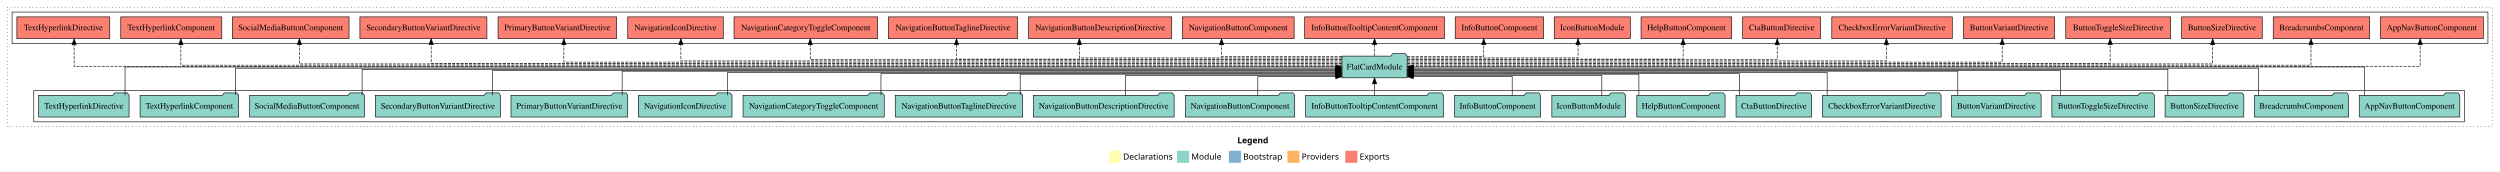
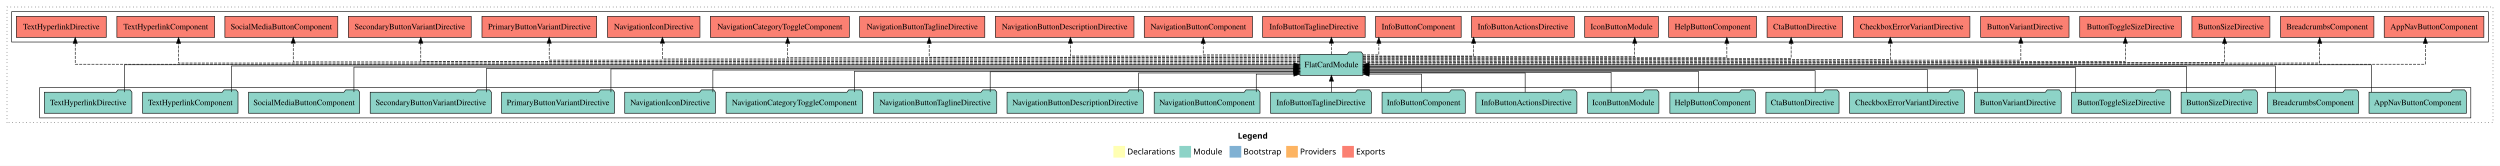
- <svg xmlns="http://www.w3.org/2000/svg" width="4145pt" height="284pt" viewBox="0.00 0.00 4145.00 284.00">
+ <svg xmlns="http://www.w3.org/2000/svg" width="4283pt" height="284pt" viewBox="0.00 0.00 4283.00 284.00">
  <g id="graph0" class="graph" transform="scale(1 1) rotate(0) translate(4 280)">
-     <polygon fill="white" stroke="transparent" points="-4,4 -4,-280 4141,-280 4141,4 -4,4" />
-     <text text-anchor="start" x="2047.51" y="-42.4" font-family="Times-12" font-weight="bold" font-size="14.00">Legend</text>
-     <polygon fill="#ffffb3" stroke="transparent" points="1834.5,-10 1834.5,-30 1854.5,-30 1854.5,-10 1834.5,-10" />
-     <text text-anchor="start" x="1858.13" y="-15.4" font-family="Times-12" font-size="14.00">  Declarations</text>
-     <polygon fill="#8dd3c7" stroke="transparent" points="1947.5,-10 1947.5,-30 1967.5,-30 1967.5,-10 1947.5,-10" />
-     <text text-anchor="start" x="1971.23" y="-15.4" font-family="Times-12" font-size="14.00">  Module</text>
-     <polygon fill="#80b1d3" stroke="transparent" points="2033.5,-10 2033.5,-30 2053.5,-30 2053.5,-10 2033.5,-10" />
-     <text text-anchor="start" x="2057.28" y="-15.4" font-family="Times-12" font-size="14.00">  Bootstrap</text>
-     <polygon fill="#fdb462" stroke="transparent" points="2130.5,-10 2130.5,-30 2150.5,-30 2150.5,-10 2130.5,-10" />
-     <text text-anchor="start" x="2154.17" y="-15.4" font-family="Times-12" font-size="14.00">  Providers</text>
-     <polygon fill="#fb8072" stroke="transparent" points="2226.5,-10 2226.5,-30 2246.5,-30 2246.5,-10 2226.5,-10" />
-     <text text-anchor="start" x="2250.23" y="-15.4" font-family="Times-12" font-size="14.00">  Exports</text>
+     <polygon fill="white" stroke="transparent" points="-4,4 -4,-280 4279,-280 4279,4 -4,4" />
+     <text text-anchor="start" x="2116.51" y="-42.4" font-family="Times-12" font-weight="bold" font-size="14.00">Legend</text>
+     <polygon fill="#ffffb3" stroke="transparent" points="1903.5,-10 1903.5,-30 1923.5,-30 1923.5,-10 1903.5,-10" />
+     <text text-anchor="start" x="1927.13" y="-15.4" font-family="Times-12" font-size="14.00">  Declarations</text>
+     <polygon fill="#8dd3c7" stroke="transparent" points="2016.5,-10 2016.5,-30 2036.5,-30 2036.5,-10 2016.5,-10" />
+     <text text-anchor="start" x="2040.23" y="-15.4" font-family="Times-12" font-size="14.00">  Module</text>
+     <polygon fill="#80b1d3" stroke="transparent" points="2102.5,-10 2102.5,-30 2122.5,-30 2122.5,-10 2102.5,-10" />
+     <text text-anchor="start" x="2126.28" y="-15.4" font-family="Times-12" font-size="14.00">  Bootstrap</text>
+     <polygon fill="#fdb462" stroke="transparent" points="2199.5,-10 2199.5,-30 2219.5,-30 2219.5,-10 2199.5,-10" />
+     <text text-anchor="start" x="2223.17" y="-15.4" font-family="Times-12" font-size="14.00">  Providers</text>
+     <polygon fill="#fb8072" stroke="transparent" points="2295.5,-10 2295.5,-30 2315.5,-30 2315.5,-10 2295.5,-10" />
+     <text text-anchor="start" x="2319.23" y="-15.4" font-family="Times-12" font-size="14.00">  Exports</text>
    <g id="clust1" class="cluster">
-       <polygon fill="none" stroke="black" stroke-dasharray="1,5" points="8,-70 8,-268 4129,-268 4129,-70 8,-70" />
+       <polygon fill="none" stroke="black" stroke-dasharray="1,5" points="8,-70 8,-268 4267,-268 4267,-70 8,-70" />
+     </g>
+     <g id="clust4" class="cluster">
+       <polygon fill="none" stroke="black" points="16,-208 16,-260 4259,-260 4259,-208 16,-208" />
    </g>
    <g id="clust3" class="cluster">
-       <polygon fill="none" stroke="black" points="52,-78 52,-130 4082,-130 4082,-78 52,-78" />
-     </g>
-     <g id="clust4" class="cluster">
-       <polygon fill="none" stroke="black" points="16,-208 16,-260 4121,-260 4121,-208 16,-208" />
+       <polygon fill="none" stroke="black" points="64,-78 64,-130 4229,-130 4229,-78 64,-78" />
    </g>
    <g id="node1" class="node">
-       <polygon fill="#8dd3c7" stroke="black" points="4074.38,-122 4071.38,-126 4050.38,-126 4047.38,-122 3907.62,-122 3907.62,-86 4074.38,-86 4074.38,-122" />
-       <text text-anchor="middle" x="3991" y="-99.8" font-family="Times,serif" font-size="14.00">AppNavButtonComponent</text>
+       <polygon fill="#8dd3c7" stroke="black" points="4221.38,-122 4218.38,-126 4197.38,-126 4194.38,-122 4054.62,-122 4054.62,-86 4221.38,-86 4221.38,-122" />
+       <text text-anchor="middle" x="4138" y="-99.8" font-family="Times,serif" font-size="14.00">AppNavButtonComponent</text>
+     </g>
+     <g id="node23" class="node">
+       <polygon fill="#8dd3c7" stroke="black" points="2331.04,-187 2328.04,-191 2307.04,-191 2304.04,-187 2222.96,-187 2222.96,-151 2331.04,-151 2331.04,-187" />
+       <text text-anchor="middle" x="2277" y="-164.8" font-family="Times,serif" font-size="14.00">FlatCardModule</text>
+     </g>
+     <g id="edge1" class="edge">
+       <path fill="none" stroke="black" d="M4058.65,-122.11C4058.65,-141.34 4058.65,-169 4058.65,-169 4058.65,-169 2341.29,-169 2341.29,-169" />
+       <polygon fill="black" stroke="black" points="2341.29,-165.5 2331.29,-169 2341.29,-172.5 2341.29,-165.5" />
+     </g>
+     <g id="node2" class="node">
+       <polygon fill="#8dd3c7" stroke="black" points="4036.97,-122 4033.97,-126 4012.97,-126 4009.97,-122 3881.03,-122 3881.03,-86 4036.97,-86 4036.97,-122" />
+       <text text-anchor="middle" x="3959" y="-99.8" font-family="Times,serif" font-size="14.00">BreadcrumbsComponent</text>
+     </g>
+     <g id="edge2" class="edge">
+       <path fill="none" stroke="black" d="M3894.08,-122.22C3894.08,-140.83 3894.08,-167 3894.08,-167 3894.08,-167 2341.27,-167 2341.27,-167" />
+       <polygon fill="black" stroke="black" points="2341.27,-163.5 2331.27,-167 2341.27,-170.5 2341.27,-163.5" />
+     </g>
+     <g id="node3" class="node">
+       <polygon fill="#8dd3c7" stroke="black" points="3863.3,-122 3860.3,-126 3839.3,-126 3836.3,-122 3732.7,-122 3732.7,-86 3863.3,-86 3863.3,-122" />
+       <text text-anchor="middle" x="3798" y="-99.8" font-family="Times,serif" font-size="14.00">ButtonSizeDirective</text>
+     </g>
+     <g id="edge3" class="edge">
+       <path fill="none" stroke="black" d="M3741.97,-122.27C3741.97,-140.56 3741.97,-166 3741.97,-166 3741.97,-166 2341.31,-166 2341.31,-166" />
+       <polygon fill="black" stroke="black" points="2341.32,-162.5 2331.31,-166 2341.31,-169.5 2341.32,-162.5" />
+     </g>
+     <g id="node4" class="node">
+       <polygon fill="#8dd3c7" stroke="black" points="3714.96,-122 3711.96,-126 3690.96,-126 3687.96,-122 3545.04,-122 3545.04,-86 3714.96,-86 3714.96,-122" />
+       <text text-anchor="middle" x="3630" y="-99.8" font-family="Times,serif" font-size="14.00">ButtonToggleSizeDirective</text>
+     </g>
+     <g id="edge4" class="edge">
+       <path fill="none" stroke="black" d="M3552.14,-122C3552.14,-139.68 3552.14,-164 3552.14,-164 3552.14,-164 2341.38,-164 2341.38,-164" />
+       <polygon fill="black" stroke="black" points="2341.38,-160.5 2331.38,-164 2341.38,-167.5 2341.38,-160.5" />
+     </g>
+     <g id="node5" class="node">
+       <polygon fill="#8dd3c7" stroke="black" points="3527.18,-122 3524.18,-126 3503.18,-126 3500.18,-122 3378.82,-122 3378.82,-86 3527.18,-86 3527.18,-122" />
+       <text text-anchor="middle" x="3453" y="-99.8" font-family="Times,serif" font-size="14.00">ButtonVariantDirective</text>
+     </g>
+     <g id="edge5" class="edge">
+       <path fill="none" stroke="black" d="M3384.04,-122.03C3384.04,-139.06 3384.04,-162 3384.04,-162 3384.04,-162 2341.14,-162 2341.14,-162" />
+       <polygon fill="black" stroke="black" points="2341.14,-158.5 2331.14,-162 2341.14,-165.5 2341.14,-158.5" />
+     </g>
+     <g id="node6" class="node">
+       <polygon fill="#8dd3c7" stroke="black" points="3361.36,-122 3358.36,-126 3337.36,-126 3334.36,-122 3164.64,-122 3164.64,-86 3361.36,-86 3361.36,-122" />
+       <text text-anchor="middle" x="3263" y="-99.8" font-family="Times,serif" font-size="14.00">CheckboxErrorVariantDirective</text>
+     </g>
+     <g id="edge6" class="edge">
+       <path fill="none" stroke="black" d="M3297.81,-122.04C3297.81,-138.73 3297.81,-161 3297.81,-161 3297.81,-161 2341.16,-161 2341.16,-161" />
+       <polygon fill="black" stroke="black" points="2341.16,-157.5 2331.16,-161 2341.16,-164.5 2341.16,-157.5" />
+     </g>
+     <g id="node7" class="node">
+       <polygon fill="#8dd3c7" stroke="black" points="3146.64,-122 3143.64,-126 3122.64,-126 3119.64,-122 3021.36,-122 3021.36,-86 3146.64,-86 3146.64,-122" />
+       <text text-anchor="middle" x="3084" y="-99.8" font-family="Times,serif" font-size="14.00">CtaButtonDirective</text>
+     </g>
+     <g id="edge7" class="edge">
+       <path fill="none" stroke="black" d="M3105.69,-122.01C3105.69,-138.05 3105.69,-159 3105.69,-159 3105.69,-159 2341.05,-159 2341.05,-159" />
+       <polygon fill="black" stroke="black" points="2341.05,-155.5 2331.05,-159 2341.05,-162.5 2341.05,-155.5" />
+     </g>
+     <g id="node8" class="node">
+       <polygon fill="#8dd3c7" stroke="black" points="3003.16,-122 3000.16,-126 2979.16,-126 2976.16,-122 2856.84,-122 2856.84,-86 3003.16,-86 3003.16,-122" />
+       <text text-anchor="middle" x="2930" y="-99.8" font-family="Times,serif" font-size="14.00">HelpButtonComponent</text>
+     </g>
+     <g id="edge8" class="edge">
+       <path fill="none" stroke="black" d="M2905.56,-122.28C2905.56,-137.95 2905.56,-158 2905.56,-158 2905.56,-158 2341.13,-158 2341.13,-158" />
+       <polygon fill="black" stroke="black" points="2341.13,-154.5 2331.13,-158 2341.13,-161.5 2341.13,-154.5" />
+     </g>
+     <g id="node9" class="node">
+       <polygon fill="#8dd3c7" stroke="black" points="2838.04,-122 2835.04,-126 2814.04,-126 2811.04,-122 2715.96,-122 2715.96,-86 2838.04,-86 2838.04,-122" />
+       <text text-anchor="middle" x="2777" y="-99.8" font-family="Times,serif" font-size="14.00">IconButtonModule</text>
+     </g>
+     <g id="edge9" class="edge">
+       <path fill="none" stroke="black" d="M2756.16,-122.19C2756.16,-137.18 2756.16,-156 2756.16,-156 2756.16,-156 2341.5,-156 2341.5,-156" />
+       <polygon fill="black" stroke="black" points="2341.5,-152.5 2331.5,-156 2341.5,-159.5 2341.5,-152.5" />
+     </g>
+     <g id="node10" class="node">
+       <polygon fill="#8dd3c7" stroke="black" points="2697.57,-122 2694.57,-126 2673.57,-126 2670.57,-122 2524.43,-122 2524.43,-86 2697.57,-86 2697.57,-122" />
+       <text text-anchor="middle" x="2611" y="-99.8" font-family="Times,serif" font-size="14.00">InfoButtonActionsDirective</text>
+     </g>
+     <g id="edge10" class="edge">
+       <path fill="none" stroke="black" d="M2608.88,-122.12C2608.88,-136.78 2608.88,-155 2608.88,-155 2608.88,-155 2341.06,-155 2341.06,-155" />
+       <polygon fill="black" stroke="black" points="2341.06,-151.5 2331.06,-155 2341.06,-158.5 2341.06,-151.5" />
+     </g>
+     <g id="node11" class="node">
+       <polygon fill="#8dd3c7" stroke="black" points="2506.27,-122 2503.27,-126 2482.27,-126 2479.27,-122 2363.73,-122 2363.73,-86 2506.27,-86 2506.27,-122" />
+       <text text-anchor="middle" x="2435" y="-99.8" font-family="Times,serif" font-size="14.00">InfoButtonComponent</text>
+     </g>
+     <g id="edge11" class="edge">
+       <path fill="none" stroke="black" d="M2431.38,-122.25C2431.38,-136.18 2431.38,-153 2431.38,-153 2431.38,-153 2341.43,-153 2341.43,-153" />
+       <polygon fill="black" stroke="black" points="2341.43,-149.5 2331.43,-153 2341.43,-156.5 2341.43,-149.5" />
+     </g>
+     <g id="node12" class="node">
+       <polygon fill="#8dd3c7" stroke="black" points="2345.29,-122 2342.29,-126 2321.29,-126 2318.29,-122 2172.71,-122 2172.71,-86 2345.29,-86 2345.29,-122" />
+       <text text-anchor="middle" x="2259" y="-99.8" font-family="Times,serif" font-size="14.00">InfoButtonTaglineDirective</text>
+     </g>
+     <g id="edge12" class="edge">
+       <path fill="none" stroke="black" d="M2277,-122.11C2277,-122.11 2277,-140.99 2277,-140.99" />
+       <polygon fill="black" stroke="black" points="2273.5,-140.99 2277,-150.99 2280.5,-140.99 2273.5,-140.99" />
+     </g>
+     <g id="node13" class="node">
+       <polygon fill="#8dd3c7" stroke="black" points="2154.66,-122 2151.66,-126 2130.66,-126 2127.66,-122 1973.34,-122 1973.34,-86 2154.66,-86 2154.66,-122" />
+       <text text-anchor="middle" x="2064" y="-99.8" font-family="Times,serif" font-size="14.00">NavigationButtonComponent</text>
+     </g>
+     <g id="edge13" class="edge">
+       <path fill="none" stroke="black" d="M2148.2,-122.25C2148.2,-136.18 2148.2,-153 2148.2,-153 2148.2,-153 2212.75,-153 2212.75,-153" />
+       <polygon fill="black" stroke="black" points="2212.75,-156.5 2222.75,-153 2212.75,-149.5 2212.75,-156.5" />
+     </g>
+     <g id="node14" class="node">
+       <polygon fill="#8dd3c7" stroke="black" points="1954.72,-122 1951.72,-126 1930.72,-126 1927.72,-122 1721.28,-122 1721.28,-86 1954.72,-86 1954.72,-122" />
+       <text text-anchor="middle" x="1838" y="-99.8" font-family="Times,serif" font-size="14.00">NavigationButtonDescriptionDirective</text>
+     </g>
+     <g id="edge14" class="edge">
+       <path fill="none" stroke="black" d="M1946.74,-122.12C1946.74,-136.78 1946.74,-155 1946.74,-155 1946.74,-155 2212.83,-155 2212.83,-155" />
+       <polygon fill="black" stroke="black" points="2212.83,-158.5 2222.83,-155 2212.83,-151.5 2212.83,-158.5" />
+     </g>
+     <g id="node15" class="node">
+       <polygon fill="#8dd3c7" stroke="black" points="1703.67,-122 1700.67,-126 1679.67,-126 1676.67,-122 1492.33,-122 1492.33,-86 1703.67,-86 1703.67,-122" />
+       <text text-anchor="middle" x="1598" y="-99.8" font-family="Times,serif" font-size="14.00">NavigationButtonTaglineDirective</text>
+     </g>
+     <g id="edge15" class="edge">
+       <path fill="none" stroke="black" d="M1692.36,-122.24C1692.36,-137.57 1692.36,-157 1692.36,-157 1692.36,-157 2212.79,-157 2212.79,-157" />
+       <polygon fill="black" stroke="black" points="2212.79,-160.5 2222.79,-157 2212.79,-153.5 2212.79,-160.5" />
+     </g>
+     <g id="node16" class="node">
+       <polygon fill="#8dd3c7" stroke="black" points="1474.02,-122 1471.02,-126 1450.02,-126 1447.02,-122 1239.98,-122 1239.98,-86 1474.02,-86 1474.02,-122" />
+       <text text-anchor="middle" x="1357" y="-99.8" font-family="Times,serif" font-size="14.00">NavigationCategoryToggleComponent</text>
+     </g>
+     <g id="edge16" class="edge">
+       <path fill="none" stroke="black" d="M1459.84,-122.28C1459.84,-137.95 1459.84,-158 1459.84,-158 1459.84,-158 2212.75,-158 2212.75,-158" />
+       <polygon fill="black" stroke="black" points="2212.75,-161.5 2222.75,-158 2212.75,-154.5 2212.75,-161.5" />
+     </g>
+     <g id="node17" class="node">
+       <polygon fill="#8dd3c7" stroke="black" points="1221.67,-122 1218.67,-126 1197.67,-126 1194.67,-122 1066.33,-122 1066.33,-86 1221.67,-86 1221.67,-122" />
+       <text text-anchor="middle" x="1144" y="-99.8" font-family="Times,serif" font-size="14.00">NavigationIconDirective</text>
+     </g>
+     <g id="edge17" class="edge">
+       <path fill="none" stroke="black" d="M1217.29,-122.03C1217.29,-138.4 1217.29,-160 1217.29,-160 1217.29,-160 2212.62,-160 2212.62,-160" />
+       <polygon fill="black" stroke="black" points="2212.62,-163.5 2222.62,-160 2212.62,-156.5 2212.62,-163.5" />
+     </g>
+     <g id="node18" class="node">
+       <polygon fill="#8dd3c7" stroke="black" points="1048.78,-122 1045.78,-126 1024.78,-126 1021.78,-122 855.22,-122 855.22,-86 1048.78,-86 1048.78,-122" />
+       <text text-anchor="middle" x="952" y="-99.8" font-family="Times,serif" font-size="14.00">PrimaryButtonVariantDirective</text>
+     </g>
+     <g id="edge18" class="edge">
+       <path fill="none" stroke="black" d="M1042.65,-122.03C1042.65,-139.06 1042.65,-162 1042.65,-162 1042.65,-162 2212.77,-162 2212.77,-162" />
+       <polygon fill="black" stroke="black" points="2212.77,-165.5 2222.77,-162 2212.77,-158.5 2212.77,-165.5" />
+     </g>
+     <g id="node19" class="node">
+       <polygon fill="#8dd3c7" stroke="black" points="837.77,-122 834.77,-126 813.77,-126 810.77,-122 630.23,-122 630.23,-86 837.77,-86 837.77,-122" />
+       <text text-anchor="middle" x="734" y="-99.8" font-family="Times,serif" font-size="14.00">SecondaryButtonVariantDirective</text>
+     </g>
+     <g id="edge19" class="edge">
+       <path fill="none" stroke="black" d="M829.62,-122.02C829.62,-139.37 829.62,-163 829.62,-163 829.62,-163 2212.9,-163 2212.9,-163" />
+       <polygon fill="black" stroke="black" points="2212.9,-166.5 2222.9,-163 2212.9,-159.5 2212.9,-166.5" />
+     </g>
+     <g id="node20" class="node">
+       <polygon fill="#8dd3c7" stroke="black" points="612.21,-122 609.21,-126 588.21,-126 585.21,-122 421.79,-122 421.79,-86 612.21,-86 612.21,-122" />
+       <text text-anchor="middle" x="517" y="-99.8" font-family="Times,serif" font-size="14.00">SocialMediaButtonComponent</text>
+     </g>
+     <g id="edge20" class="edge">
+       <path fill="none" stroke="black" d="M602.36,-122.3C602.36,-140.27 602.36,-165 602.36,-165 602.36,-165 2212.71,-165 2212.71,-165" />
+       <polygon fill="black" stroke="black" points="2212.71,-168.5 2222.71,-165 2212.71,-161.5 2212.71,-168.5" />
+     </g>
+     <g id="node21" class="node">
+       <polygon fill="#8dd3c7" stroke="black" points="403.75,-122 400.75,-126 379.75,-126 376.75,-122 240.25,-122 240.25,-86 403.75,-86 403.75,-122" />
+       <text text-anchor="middle" x="322" y="-99.8" font-family="Times,serif" font-size="14.00">TextHyperlinkComponent</text>
+     </g>
+     <g id="edge21" class="edge">
+       <path fill="none" stroke="black" d="M392.51,-122.22C392.51,-140.83 392.51,-167 392.51,-167 392.51,-167 2212.88,-167 2212.88,-167" />
+       <polygon fill="black" stroke="black" points="2212.88,-170.5 2222.88,-167 2212.88,-163.5 2212.88,-170.5" />
    </g>
    <g id="node22" class="node">
-       <polygon fill="#8dd3c7" stroke="black" points="2329.04,-187 2326.04,-191 2305.04,-191 2302.04,-187 2220.96,-187 2220.96,-151 2329.04,-151 2329.04,-187" />
-       <text text-anchor="middle" x="2275" y="-164.8" font-family="Times,serif" font-size="14.00">FlatCardModule</text>
-     </g>
-     <g id="edge1" class="edge">
-       <path fill="none" stroke="black" d="M3916.15,-122.11C3916.15,-141.34 3916.15,-169 3916.15,-169 3916.15,-169 2339.14,-169 2339.14,-169" />
-       <polygon fill="black" stroke="black" points="2339.14,-165.5 2329.14,-169 2339.14,-172.5 2339.14,-165.5" />
-     </g>
-     <g id="node2" class="node">
-       <polygon fill="#8dd3c7" stroke="black" points="3889.97,-122 3886.97,-126 3865.97,-126 3862.97,-122 3734.03,-122 3734.03,-86 3889.97,-86 3889.97,-122" />
-       <text text-anchor="middle" x="3812" y="-99.8" font-family="Times,serif" font-size="14.00">BreadcrumbsComponent</text>
-     </g>
-     <g id="edge2" class="edge">
-       <path fill="none" stroke="black" d="M3740.46,-122.22C3740.46,-140.83 3740.46,-167 3740.46,-167 3740.46,-167 2339.33,-167 2339.33,-167" />
-       <polygon fill="black" stroke="black" points="2339.33,-163.5 2329.33,-167 2339.33,-170.5 2339.33,-163.5" />
-     </g>
-     <g id="node3" class="node">
-       <polygon fill="#8dd3c7" stroke="black" points="3716.3,-122 3713.3,-126 3692.3,-126 3689.3,-122 3585.7,-122 3585.7,-86 3716.3,-86 3716.3,-122" />
-       <text text-anchor="middle" x="3651" y="-99.8" font-family="Times,serif" font-size="14.00">ButtonSizeDirective</text>
-     </g>
-     <g id="edge3" class="edge">
-       <path fill="none" stroke="black" d="M3590.29,-122.3C3590.29,-140.27 3590.29,-165 3590.29,-165 3590.29,-165 2339.43,-165 2339.43,-165" />
-       <polygon fill="black" stroke="black" points="2339.43,-161.5 2329.43,-165 2339.43,-168.5 2339.43,-161.5" />
-     </g>
-     <g id="node4" class="node">
-       <polygon fill="#8dd3c7" stroke="black" points="3567.96,-122 3564.96,-126 3543.96,-126 3540.96,-122 3398.04,-122 3398.04,-86 3567.96,-86 3567.96,-122" />
-       <text text-anchor="middle" x="3483" y="-99.8" font-family="Times,serif" font-size="14.00">ButtonToggleSizeDirective</text>
-     </g>
-     <g id="edge4" class="edge">
-       <path fill="none" stroke="black" d="M3412.05,-122.02C3412.05,-139.37 3412.05,-163 3412.05,-163 3412.05,-163 2339.08,-163 2339.08,-163" />
-       <polygon fill="black" stroke="black" points="2339.08,-159.5 2329.08,-163 2339.08,-166.5 2339.08,-159.5" />
-     </g>
-     <g id="node5" class="node">
-       <polygon fill="#8dd3c7" stroke="black" points="3380.18,-122 3377.18,-126 3356.18,-126 3353.18,-122 3231.82,-122 3231.82,-86 3380.18,-86 3380.18,-122" />
-       <text text-anchor="middle" x="3306" y="-99.8" font-family="Times,serif" font-size="14.00">ButtonVariantDirective</text>
-     </g>
-     <g id="edge5" class="edge">
-       <path fill="none" stroke="black" d="M3242.05,-122.03C3242.05,-139.06 3242.05,-162 3242.05,-162 3242.05,-162 2339.06,-162 2339.06,-162" />
-       <polygon fill="black" stroke="black" points="2339.06,-158.5 2329.06,-162 2339.06,-165.5 2339.06,-158.5" />
-     </g>
-     <g id="node6" class="node">
-       <polygon fill="#8dd3c7" stroke="black" points="3214.36,-122 3211.36,-126 3190.36,-126 3187.36,-122 3017.64,-122 3017.64,-86 3214.36,-86 3214.36,-122" />
-       <text text-anchor="middle" x="3116" y="-99.8" font-family="Times,serif" font-size="14.00">CheckboxErrorVariantDirective</text>
-     </g>
-     <g id="edge6" class="edge">
-       <path fill="none" stroke="black" d="M3025.44,-122.03C3025.44,-138.4 3025.44,-160 3025.44,-160 3025.44,-160 2339.27,-160 2339.27,-160" />
-       <polygon fill="black" stroke="black" points="2339.27,-156.5 2329.27,-160 2339.27,-163.5 2339.27,-156.5" />
-     </g>
-     <g id="node7" class="node">
-       <polygon fill="#8dd3c7" stroke="black" points="2999.64,-122 2996.64,-126 2975.64,-126 2972.64,-122 2874.36,-122 2874.36,-86 2999.64,-86 2999.64,-122" />
-       <text text-anchor="middle" x="2937" y="-99.8" font-family="Times,serif" font-size="14.00">CtaButtonDirective</text>
-     </g>
-     <g id="edge7" class="edge">
-       <path fill="none" stroke="black" d="M2879.8,-122.28C2879.8,-137.95 2879.8,-158 2879.8,-158 2879.8,-158 2339.2,-158 2339.2,-158" />
-       <polygon fill="black" stroke="black" points="2339.2,-154.5 2329.2,-158 2339.2,-161.5 2339.2,-154.5" />
-     </g>
-     <g id="node8" class="node">
-       <polygon fill="#8dd3c7" stroke="black" points="2856.16,-122 2853.16,-126 2832.16,-126 2829.16,-122 2709.84,-122 2709.84,-86 2856.16,-86 2856.16,-122" />
-       <text text-anchor="middle" x="2783" y="-99.8" font-family="Times,serif" font-size="14.00">HelpButtonComponent</text>
-     </g>
-     <g id="edge8" class="edge">
-       <path fill="none" stroke="black" d="M2713.29,-122.24C2713.29,-137.57 2713.29,-157 2713.29,-157 2713.29,-157 2339.18,-157 2339.18,-157" />
-       <polygon fill="black" stroke="black" points="2339.18,-153.5 2329.18,-157 2339.18,-160.5 2339.18,-153.5" />
-     </g>
-     <g id="node9" class="node">
-       <polygon fill="#8dd3c7" stroke="black" points="2691.04,-122 2688.04,-126 2667.04,-126 2664.04,-122 2568.96,-122 2568.96,-86 2691.04,-86 2691.04,-122" />
-       <text text-anchor="middle" x="2630" y="-99.8" font-family="Times,serif" font-size="14.00">IconButtonModule</text>
-     </g>
-     <g id="edge9" class="edge">
-       <path fill="none" stroke="black" d="M2651.84,-122.12C2651.84,-136.78 2651.84,-155 2651.84,-155 2651.84,-155 2339.39,-155 2339.39,-155" />
-       <polygon fill="black" stroke="black" points="2339.39,-151.5 2329.39,-155 2339.39,-158.5 2339.39,-151.5" />
-     </g>
-     <g id="node10" class="node">
-       <polygon fill="#8dd3c7" stroke="black" points="2550.27,-122 2547.27,-126 2526.27,-126 2523.27,-122 2407.73,-122 2407.73,-86 2550.27,-86 2550.27,-122" />
-       <text text-anchor="middle" x="2479" y="-99.8" font-family="Times,serif" font-size="14.00">InfoButtonComponent</text>
-     </g>
-     <g id="edge10" class="edge">
-       <path fill="none" stroke="black" d="M2503.21,-122.25C2503.21,-136.18 2503.21,-153 2503.21,-153 2503.21,-153 2339.08,-153 2339.08,-153" />
-       <polygon fill="black" stroke="black" points="2339.08,-149.5 2329.08,-153 2339.08,-156.5 2339.08,-149.5" />
-     </g>
-     <g id="node11" class="node">
-       <polygon fill="#8dd3c7" stroke="black" points="2389.33,-122 2386.33,-126 2365.33,-126 2362.33,-122 2160.67,-122 2160.67,-86 2389.33,-86 2389.33,-122" />
-       <text text-anchor="middle" x="2275" y="-99.8" font-family="Times,serif" font-size="14.00">InfoButtonTooltipContentComponent</text>
-     </g>
-     <g id="edge11" class="edge">
-       <path fill="none" stroke="black" d="M2275,-122.11C2275,-122.11 2275,-140.99 2275,-140.99" />
-       <polygon fill="black" stroke="black" points="2271.5,-140.99 2275,-150.99 2278.5,-140.99 2271.5,-140.99" />
-     </g>
-     <g id="node12" class="node">
-       <polygon fill="#8dd3c7" stroke="black" points="2142.66,-122 2139.66,-126 2118.66,-126 2115.66,-122 1961.34,-122 1961.34,-86 2142.66,-86 2142.66,-122" />
-       <text text-anchor="middle" x="2052" y="-99.8" font-family="Times,serif" font-size="14.00">NavigationButtonComponent</text>
-     </g>
-     <g id="edge12" class="edge">
-       <path fill="none" stroke="black" d="M2081.44,-122.25C2081.44,-136.18 2081.44,-153 2081.44,-153 2081.44,-153 2210.83,-153 2210.83,-153" />
-       <polygon fill="black" stroke="black" points="2210.83,-156.5 2220.83,-153 2210.83,-149.5 2210.83,-156.5" />
-     </g>
-     <g id="node13" class="node">
-       <polygon fill="#8dd3c7" stroke="black" points="1942.72,-122 1939.72,-126 1918.72,-126 1915.72,-122 1709.28,-122 1709.28,-86 1942.72,-86 1942.72,-122" />
-       <text text-anchor="middle" x="1826" y="-99.8" font-family="Times,serif" font-size="14.00">NavigationButtonDescriptionDirective</text>
-     </g>
-     <g id="edge13" class="edge">
-       <path fill="none" stroke="black" d="M1862.12,-122.12C1862.12,-136.78 1862.12,-155 1862.12,-155 1862.12,-155 2210.6,-155 2210.6,-155" />
-       <polygon fill="black" stroke="black" points="2210.6,-158.5 2220.6,-155 2210.6,-151.5 2210.6,-158.5" />
-     </g>
-     <g id="node14" class="node">
-       <polygon fill="#8dd3c7" stroke="black" points="1691.67,-122 1688.67,-126 1667.67,-126 1664.67,-122 1480.33,-122 1480.33,-86 1691.67,-86 1691.67,-122" />
-       <text text-anchor="middle" x="1586" y="-99.8" font-family="Times,serif" font-size="14.00">NavigationButtonTaglineDirective</text>
-     </g>
-     <g id="edge14" class="edge">
-       <path fill="none" stroke="black" d="M1687.46,-122.24C1687.46,-137.57 1687.46,-157 1687.46,-157 1687.46,-157 2210.78,-157 2210.78,-157" />
-       <polygon fill="black" stroke="black" points="2210.78,-160.5 2220.78,-157 2210.78,-153.5 2210.78,-160.5" />
-     </g>
-     <g id="node15" class="node">
-       <polygon fill="#8dd3c7" stroke="black" points="1462.02,-122 1459.02,-126 1438.02,-126 1435.02,-122 1227.98,-122 1227.98,-86 1462.02,-86 1462.02,-122" />
-       <text text-anchor="middle" x="1345" y="-99.8" font-family="Times,serif" font-size="14.00">NavigationCategoryToggleComponent</text>
-     </g>
-     <g id="edge15" class="edge">
-       <path fill="none" stroke="black" d="M1456.63,-122.28C1456.63,-137.95 1456.63,-158 1456.63,-158 1456.63,-158 2210.67,-158 2210.67,-158" />
-       <polygon fill="black" stroke="black" points="2210.67,-161.5 2220.67,-158 2210.67,-154.5 2210.67,-161.5" />
-     </g>
-     <g id="node16" class="node">
-       <polygon fill="#8dd3c7" stroke="black" points="1209.67,-122 1206.67,-126 1185.67,-126 1182.67,-122 1054.33,-122 1054.33,-86 1209.67,-86 1209.67,-122" />
-       <text text-anchor="middle" x="1132" y="-99.8" font-family="Times,serif" font-size="14.00">NavigationIconDirective</text>
-     </g>
-     <g id="edge16" class="edge">
-       <path fill="none" stroke="black" d="M1202.46,-122.03C1202.46,-138.4 1202.46,-160 1202.46,-160 1202.46,-160 2210.71,-160 2210.71,-160" />
-       <polygon fill="black" stroke="black" points="2210.71,-163.5 2220.71,-160 2210.71,-156.5 2210.71,-163.5" />
-     </g>
-     <g id="node17" class="node">
-       <polygon fill="#8dd3c7" stroke="black" points="1036.78,-122 1033.78,-126 1012.78,-126 1009.78,-122 843.22,-122 843.22,-86 1036.78,-86 1036.78,-122" />
-       <text text-anchor="middle" x="940" y="-99.8" font-family="Times,serif" font-size="14.00">PrimaryButtonVariantDirective</text>
-     </g>
-     <g id="edge17" class="edge">
-       <path fill="none" stroke="black" d="M1027.51,-122.03C1027.51,-139.06 1027.51,-162 1027.51,-162 1027.51,-162 2210.59,-162 2210.59,-162" />
-       <polygon fill="black" stroke="black" points="2210.59,-165.5 2220.59,-162 2210.59,-158.5 2210.59,-165.5" />
-     </g>
-     <g id="node18" class="node">
-       <polygon fill="#8dd3c7" stroke="black" points="825.77,-122 822.77,-126 801.77,-126 798.77,-122 618.23,-122 618.23,-86 825.77,-86 825.77,-122" />
-       <text text-anchor="middle" x="722" y="-99.8" font-family="Times,serif" font-size="14.00">SecondaryButtonVariantDirective</text>
-     </g>
-     <g id="edge18" class="edge">
-       <path fill="none" stroke="black" d="M812.5,-122.02C812.5,-139.37 812.5,-163 812.5,-163 812.5,-163 2210.78,-163 2210.78,-163" />
-       <polygon fill="black" stroke="black" points="2210.78,-166.5 2220.78,-163 2210.78,-159.5 2210.78,-166.5" />
-     </g>
-     <g id="node19" class="node">
-       <polygon fill="#8dd3c7" stroke="black" points="600.21,-122 597.21,-126 576.21,-126 573.21,-122 409.79,-122 409.79,-86 600.21,-86 600.21,-122" />
-       <text text-anchor="middle" x="505" y="-99.8" font-family="Times,serif" font-size="14.00">SocialMediaButtonComponent</text>
-     </g>
-     <g id="edge19" class="edge">
-       <path fill="none" stroke="black" d="M596.36,-122.3C596.36,-140.27 596.36,-165 596.36,-165 596.36,-165 2210.58,-165 2210.58,-165" />
-       <polygon fill="black" stroke="black" points="2210.58,-168.5 2220.58,-165 2210.58,-161.5 2210.58,-168.5" />
-     </g>
-     <g id="node20" class="node">
-       <polygon fill="#8dd3c7" stroke="black" points="391.75,-122 388.75,-126 367.75,-126 364.75,-122 228.25,-122 228.25,-86 391.75,-86 391.75,-122" />
-       <text text-anchor="middle" x="310" y="-99.8" font-family="Times,serif" font-size="14.00">TextHyperlinkComponent</text>
-     </g>
-     <g id="edge20" class="edge">
-       <path fill="none" stroke="black" d="M386.51,-122.22C386.51,-140.83 386.51,-167 386.51,-167 386.51,-167 2210.77,-167 2210.77,-167" />
-       <polygon fill="black" stroke="black" points="2210.77,-170.5 2220.77,-167 2210.77,-163.5 2210.77,-170.5" />
-     </g>
-     <g id="node21" class="node">
-       <polygon fill="#8dd3c7" stroke="black" points="210,-122 207,-126 186,-126 183,-122 60,-122 60,-86 210,-86 210,-122" />
-       <text text-anchor="middle" x="135" y="-99.8" font-family="Times,serif" font-size="14.00">TextHyperlinkDirective</text>
-     </g>
-     <g id="edge21" class="edge">
-       <path fill="none" stroke="black" d="M203.31,-122.11C203.31,-141.34 203.31,-169 203.31,-169 203.31,-169 2210.92,-169 2210.92,-169" />
-       <polygon fill="black" stroke="black" points="2210.92,-172.5 2220.92,-169 2210.92,-165.5 2210.92,-172.5" />
-     </g>
-     <g id="node23" class="node">
-       <polygon fill="#fb8072" stroke="black" points="4113.38,-252 3942.62,-252 3942.62,-216 4113.38,-216 4113.38,-252" />
-       <text text-anchor="middle" x="4028" y="-229.8" font-family="Times,serif" font-size="14.00">AppNavButtonComponent </text>
+       <polygon fill="#8dd3c7" stroke="black" points="222,-122 219,-126 198,-126 195,-122 72,-122 72,-86 222,-86 222,-122" />
+       <text text-anchor="middle" x="147" y="-99.8" font-family="Times,serif" font-size="14.00">TextHyperlinkDirective</text>
    </g>
    <g id="edge22" class="edge">
-       <path fill="none" stroke="black" stroke-dasharray="5,2" d="M2329.27,-170C2622.92,-170 4008.62,-170 4008.62,-170 4008.62,-170 4008.62,-205.83 4008.62,-205.83" />
-       <polygon fill="black" stroke="black" points="4005.13,-205.83 4008.62,-215.83 4012.13,-205.83 4005.13,-205.83" />
+       <path fill="none" stroke="black" d="M209.31,-122.11C209.31,-141.34 209.31,-169 209.31,-169 209.31,-169 2212.76,-169 2212.76,-169" />
+       <polygon fill="black" stroke="black" points="2212.76,-172.5 2222.76,-169 2212.76,-165.5 2212.76,-172.5" />
    </g>
    <g id="node24" class="node">
-       <polygon fill="#fb8072" stroke="black" points="3924.97,-252 3765.03,-252 3765.03,-216 3924.97,-216 3924.97,-252" />
-       <text text-anchor="middle" x="3845" y="-229.8" font-family="Times,serif" font-size="14.00">BreadcrumbsComponent </text>
+       <polygon fill="#fb8072" stroke="black" points="4251.38,-252 4080.62,-252 4080.62,-216 4251.38,-216 4251.38,-252" />
+       <text text-anchor="middle" x="4166" y="-229.8" font-family="Times,serif" font-size="14.00">AppNavButtonComponent </text>
    </g>
    <g id="edge23" class="edge">
-       <path fill="none" stroke="black" stroke-dasharray="5,2" d="M2329.35,-172C2604.15,-172 3827.62,-172 3827.62,-172 3827.62,-172 3827.62,-205.73 3827.62,-205.73" />
-       <polygon fill="black" stroke="black" points="3824.13,-205.73 3827.62,-215.73 3831.13,-205.73 3824.13,-205.73" />
+       <path fill="none" stroke="black" stroke-dasharray="5,2" d="M2331.07,-170C2638.35,-170 4151.12,-170 4151.12,-170 4151.12,-170 4151.12,-205.83 4151.12,-205.83" />
+       <polygon fill="black" stroke="black" points="4147.63,-205.83 4151.12,-215.83 4154.63,-205.83 4147.63,-205.83" />
    </g>
    <g id="node25" class="node">
-       <polygon fill="#fb8072" stroke="black" points="3746.8,-252 3613.2,-252 3613.2,-216 3746.8,-216 3746.8,-252" />
-       <text text-anchor="middle" x="3680" y="-229.8" font-family="Times,serif" font-size="14.00">ButtonSizeDirective </text>
+       <polygon fill="#fb8072" stroke="black" points="4062.97,-252 3903.03,-252 3903.03,-216 4062.97,-216 4062.97,-252" />
+       <text text-anchor="middle" x="3983" y="-229.8" font-family="Times,serif" font-size="14.00">BreadcrumbsComponent </text>
    </g>
    <g id="edge24" class="edge">
-       <path fill="none" stroke="black" stroke-dasharray="5,2" d="M2329.05,-174C2585.2,-174 3664.62,-174 3664.62,-174 3664.62,-174 3664.62,-206 3664.62,-206" />
-       <polygon fill="black" stroke="black" points="3661.13,-206 3664.62,-216 3668.13,-206 3661.13,-206" />
+       <path fill="none" stroke="black" stroke-dasharray="5,2" d="M2331.42,-172C2621.22,-172 3970.12,-172 3970.12,-172 3970.12,-172 3970.12,-205.73 3970.12,-205.73" />
+       <polygon fill="black" stroke="black" points="3966.63,-205.73 3970.12,-215.73 3973.63,-205.73 3966.63,-205.73" />
    </g>
    <g id="node26" class="node">
-       <polygon fill="#fb8072" stroke="black" points="3594.96,-252 3421.04,-252 3421.04,-216 3594.96,-216 3594.96,-252" />
-       <text text-anchor="middle" x="3508" y="-229.8" font-family="Times,serif" font-size="14.00">ButtonToggleSizeDirective </text>
+       <polygon fill="#fb8072" stroke="black" points="3884.8,-252 3751.2,-252 3751.2,-216 3884.8,-216 3884.8,-252" />
+       <text text-anchor="middle" x="3818" y="-229.8" font-family="Times,serif" font-size="14.00">ButtonSizeDirective </text>
    </g>
    <g id="edge25" class="edge">
-       <path fill="none" stroke="black" stroke-dasharray="5,2" d="M2329.38,-175C2566.05,-175 3494.62,-175 3494.62,-175 3494.62,-175 3494.62,-205.98 3494.62,-205.98" />
-       <polygon fill="black" stroke="black" points="3491.13,-205.98 3494.62,-215.98 3498.13,-205.98 3491.13,-205.98" />
+       <path fill="none" stroke="black" stroke-dasharray="5,2" d="M2331.46,-173C2604.03,-173 3807.12,-173 3807.12,-173 3807.12,-173 3807.12,-205.7 3807.12,-205.7" />
+       <polygon fill="black" stroke="black" points="3803.63,-205.7 3807.12,-215.7 3810.63,-205.7 3803.63,-205.7" />
    </g>
    <g id="node27" class="node">
-       <polygon fill="#fb8072" stroke="black" points="3402.68,-252 3251.32,-252 3251.32,-216 3402.68,-216 3402.68,-252" />
-       <text text-anchor="middle" x="3327" y="-229.8" font-family="Times,serif" font-size="14.00">ButtonVariantDirective </text>
+       <polygon fill="#fb8072" stroke="black" points="3732.96,-252 3559.04,-252 3559.04,-216 3732.96,-216 3732.96,-252" />
+       <text text-anchor="middle" x="3646" y="-229.8" font-family="Times,serif" font-size="14.00">ButtonToggleSizeDirective </text>
    </g>
    <g id="edge26" class="edge">
-       <path fill="none" stroke="black" stroke-dasharray="5,2" d="M2329.12,-177C2542.72,-177 3315.62,-177 3315.62,-177 3315.62,-177 3315.62,-205.96 3315.62,-205.96" />
-       <polygon fill="black" stroke="black" points="3312.13,-205.96 3315.62,-215.96 3319.13,-205.96 3312.13,-205.96" />
+       <path fill="none" stroke="black" stroke-dasharray="5,2" d="M2331.16,-175C2584.12,-175 3637.12,-175 3637.12,-175 3637.12,-175 3637.12,-205.98 3637.12,-205.98" />
+       <polygon fill="black" stroke="black" points="3633.63,-205.98 3637.12,-215.98 3640.63,-205.98 3633.63,-205.98" />
    </g>
    <g id="node28" class="node">
-       <polygon fill="#fb8072" stroke="black" points="3232.86,-252 3033.14,-252 3033.14,-216 3232.86,-216 3232.86,-252" />
-       <text text-anchor="middle" x="3133" y="-229.8" font-family="Times,serif" font-size="14.00">CheckboxErrorVariantDirective </text>
+       <polygon fill="#fb8072" stroke="black" points="3540.68,-252 3389.32,-252 3389.32,-216 3540.68,-216 3540.68,-252" />
+       <text text-anchor="middle" x="3465" y="-229.8" font-family="Times,serif" font-size="14.00">ButtonVariantDirective </text>
    </g>
    <g id="edge27" class="edge">
-       <path fill="none" stroke="black" stroke-dasharray="5,2" d="M2329.05,-179C2515.98,-179 3123.62,-179 3123.62,-179 3123.62,-179 3123.62,-205.99 3123.62,-205.99" />
-       <polygon fill="black" stroke="black" points="3120.13,-205.99 3123.62,-215.99 3127.13,-205.99 3120.13,-205.99" />
+       <path fill="none" stroke="black" stroke-dasharray="5,2" d="M2331.21,-177C2562.89,-177 3458.12,-177 3458.12,-177 3458.12,-177 3458.12,-205.96 3458.12,-205.96" />
+       <polygon fill="black" stroke="black" points="3454.63,-205.96 3458.12,-215.96 3461.63,-205.96 3454.63,-205.96" />
    </g>
    <g id="node29" class="node">
-       <polygon fill="#fb8072" stroke="black" points="3014.64,-252 2885.36,-252 2885.36,-216 3014.64,-216 3014.64,-252" />
-       <text text-anchor="middle" x="2950" y="-229.8" font-family="Times,serif" font-size="14.00">CtaButtonDirective </text>
+       <polygon fill="#fb8072" stroke="black" points="3370.86,-252 3171.14,-252 3171.14,-216 3370.86,-216 3370.86,-252" />
+       <text text-anchor="middle" x="3271" y="-229.8" font-family="Times,serif" font-size="14.00">CheckboxErrorVariantDirective </text>
    </g>
    <g id="edge28" class="edge">
-       <path fill="none" stroke="black" stroke-dasharray="5,2" d="M2329.07,-181C2488.01,-181 2942.62,-181 2942.62,-181 2942.62,-181 2942.62,-205.76 2942.62,-205.76" />
-       <polygon fill="black" stroke="black" points="2939.13,-205.76 2942.62,-215.76 2946.13,-205.76 2939.13,-205.76" />
+       <path fill="none" stroke="black" stroke-dasharray="5,2" d="M2331.22,-178C2533.76,-178 3234.44,-178 3234.44,-178 3234.44,-178 3234.44,-205.97 3234.44,-205.97" />
+       <polygon fill="black" stroke="black" points="3230.94,-205.97 3234.44,-215.97 3237.94,-205.97 3230.94,-205.97" />
    </g>
    <g id="node30" class="node">
-       <polygon fill="#fb8072" stroke="black" points="2867.16,-252 2716.84,-252 2716.84,-216 2867.16,-216 2867.16,-252" />
-       <text text-anchor="middle" x="2792" y="-229.8" font-family="Times,serif" font-size="14.00">HelpButtonComponent </text>
+       <polygon fill="#fb8072" stroke="black" points="3152.64,-252 3023.36,-252 3023.36,-216 3152.64,-216 3152.64,-252" />
+       <text text-anchor="middle" x="3088" y="-229.8" font-family="Times,serif" font-size="14.00">CtaButtonDirective </text>
    </g>
    <g id="edge29" class="edge">
-       <path fill="none" stroke="black" stroke-dasharray="5,2" d="M2329.27,-182C2460.94,-182 2786.62,-182 2786.62,-182 2786.62,-182 2786.62,-205.81 2786.62,-205.81" />
-       <polygon fill="black" stroke="black" points="2783.13,-205.81 2786.62,-215.81 2790.13,-205.81 2783.13,-205.81" />
+       <path fill="none" stroke="black" stroke-dasharray="5,2" d="M2331.13,-180C2509.06,-180 3064.56,-180 3064.56,-180 3064.56,-180 3064.56,-205.72 3064.56,-205.72" />
+       <polygon fill="black" stroke="black" points="3061.06,-205.72 3064.56,-215.72 3068.06,-205.72 3061.06,-205.72" />
    </g>
    <g id="node31" class="node">
-       <polygon fill="#fb8072" stroke="black" points="2699.04,-252 2572.96,-252 2572.96,-216 2699.04,-216 2699.04,-252" />
-       <text text-anchor="middle" x="2636" y="-229.8" font-family="Times,serif" font-size="14.00">IconButtonModule </text>
+       <polygon fill="#fb8072" stroke="black" points="3005.16,-252 2854.84,-252 2854.84,-216 3005.16,-216 3005.16,-252" />
+       <text text-anchor="middle" x="2930" y="-229.8" font-family="Times,serif" font-size="14.00">HelpButtonComponent </text>
    </g>
    <g id="edge30" class="edge">
-       <path fill="none" stroke="black" stroke-dasharray="5,2" d="M2329.21,-184C2424.59,-184 2612.41,-184 2612.41,-184 2612.41,-184 2612.41,-205.95 2612.41,-205.95" />
-       <polygon fill="black" stroke="black" points="2608.91,-205.95 2612.41,-215.95 2615.91,-205.95 2608.91,-205.95" />
+       <path fill="none" stroke="black" stroke-dasharray="5,2" d="M2331.29,-181C2492.05,-181 2954.44,-181 2954.44,-181 2954.44,-181 2954.44,-205.76 2954.44,-205.76" />
+       <polygon fill="black" stroke="black" points="2950.94,-205.76 2954.44,-215.76 2957.94,-205.76 2950.94,-205.76" />
    </g>
    <g id="node32" class="node">
-       <polygon fill="#fb8072" stroke="black" points="2555.27,-252 2408.73,-252 2408.73,-216 2555.27,-216 2555.27,-252" />
-       <text text-anchor="middle" x="2482" y="-229.8" font-family="Times,serif" font-size="14.00">InfoButtonComponent </text>
+       <polygon fill="#fb8072" stroke="black" points="2837.04,-252 2710.96,-252 2710.96,-216 2837.04,-216 2837.04,-252" />
+       <text text-anchor="middle" x="2774" y="-229.8" font-family="Times,serif" font-size="14.00">IconButtonModule </text>
    </g>
    <g id="edge31" class="edge">
-       <path fill="none" stroke="black" stroke-dasharray="5,2" d="M2329.32,-186C2382.64,-186 2456.04,-186 2456.04,-186 2456.04,-186 2456.04,-205.85 2456.04,-205.85" />
-       <polygon fill="black" stroke="black" points="2452.54,-205.85 2456.04,-215.85 2459.54,-205.85 2452.54,-205.85" />
+       <path fill="none" stroke="black" stroke-dasharray="5,2" d="M2331.13,-183C2464.21,-183 2796.59,-183 2796.59,-183 2796.59,-183 2796.59,-205.88 2796.59,-205.88" />
+       <polygon fill="black" stroke="black" points="2793.09,-205.88 2796.59,-215.88 2800.09,-205.88 2793.09,-205.88" />
    </g>
    <g id="node33" class="node">
-       <polygon fill="#fb8072" stroke="black" points="2390.83,-252 2159.17,-252 2159.17,-216 2390.83,-216 2390.83,-252" />
-       <text text-anchor="middle" x="2275" y="-229.8" font-family="Times,serif" font-size="14.00">InfoButtonTooltipContentComponent </text>
+       <polygon fill="#fb8072" stroke="black" points="2693.07,-252 2516.93,-252 2516.93,-216 2693.07,-216 2693.07,-252" />
+       <text text-anchor="middle" x="2605" y="-229.8" font-family="Times,serif" font-size="14.00">InfoButtonActionsDirective </text>
    </g>
    <g id="edge32" class="edge">
-       <path fill="none" stroke="black" stroke-dasharray="5,2" d="M2275,-187.11C2275,-187.11 2275,-205.99 2275,-205.99" />
-       <polygon fill="black" stroke="black" points="2271.5,-205.99 2275,-215.99 2278.5,-205.99 2271.5,-205.99" />
+       <path fill="none" stroke="black" stroke-dasharray="5,2" d="M2331.06,-184C2402.82,-184 2520.59,-184 2520.59,-184 2520.59,-184 2520.59,-205.95 2520.59,-205.95" />
+       <polygon fill="black" stroke="black" points="2517.09,-205.95 2520.59,-215.95 2524.09,-205.95 2517.09,-205.95" />
    </g>
    <g id="node34" class="node">
+       <polygon fill="#fb8072" stroke="black" points="2499.27,-252 2352.73,-252 2352.73,-216 2499.27,-216 2499.27,-252" />
+       <text text-anchor="middle" x="2426" y="-229.8" font-family="Times,serif" font-size="14.00">InfoButtonComponent </text>
+     </g>
+     <g id="edge33" class="edge">
+       <path fill="none" stroke="black" stroke-dasharray="5,2" d="M2331.19,-186C2346.09,-186 2358.24,-186 2358.24,-186 2358.24,-186 2358.24,-205.85 2358.24,-205.85" />
+       <polygon fill="black" stroke="black" points="2354.74,-205.85 2358.24,-215.85 2361.74,-205.85 2354.74,-205.85" />
+     </g>
+     <g id="node35" class="node">
+       <polygon fill="#fb8072" stroke="black" points="2334.78,-252 2159.22,-252 2159.22,-216 2334.78,-216 2334.78,-252" />
+       <text text-anchor="middle" x="2247" y="-229.8" font-family="Times,serif" font-size="14.00">InfoButtonTaglineDirective </text>
+     </g>
+     <g id="edge34" class="edge">
+       <path fill="none" stroke="black" stroke-dasharray="5,2" d="M2277,-187.11C2277,-187.11 2277,-205.99 2277,-205.99" />
+       <polygon fill="black" stroke="black" points="2273.5,-205.99 2277,-215.99 2280.5,-205.99 2273.5,-205.99" />
+     </g>
+     <g id="node36" class="node">
      <polygon fill="#fb8072" stroke="black" points="2141.66,-252 1956.34,-252 1956.34,-216 2141.66,-216 2141.66,-252" />
      <text text-anchor="middle" x="2049" y="-229.8" font-family="Times,serif" font-size="14.00">NavigationButtonComponent </text>
    </g>
-     <g id="edge33" class="edge">
-       <path fill="none" stroke="black" stroke-dasharray="5,2" d="M2220.89,-186C2146.38,-186 2021.31,-186 2021.31,-186 2021.31,-186 2021.31,-205.85 2021.31,-205.85" />
-       <polygon fill="black" stroke="black" points="2017.81,-205.85 2021.31,-215.85 2024.81,-205.85 2017.81,-205.85" />
-     </g>
-     <g id="node35" class="node">
+     <g id="edge35" class="edge">
+       <path fill="none" stroke="black" stroke-dasharray="5,2" d="M2222.71,-186C2157.67,-186 2057.38,-186 2057.38,-186 2057.38,-186 2057.38,-205.85 2057.38,-205.85" />
+       <polygon fill="black" stroke="black" points="2053.88,-205.85 2057.38,-215.85 2060.88,-205.85 2053.88,-205.85" />
+     </g>
+     <g id="node37" class="node">
      <polygon fill="#fb8072" stroke="black" points="1938.72,-252 1701.28,-252 1701.28,-216 1938.72,-216 1938.72,-252" />
      <text text-anchor="middle" x="1820" y="-229.8" font-family="Times,serif" font-size="14.00">NavigationButtonDescriptionDirective </text>
    </g>
-     <g id="edge34" class="edge">
-       <path fill="none" stroke="black" stroke-dasharray="5,2" d="M2220.76,-184C2093.35,-184 1785.63,-184 1785.63,-184 1785.63,-184 1785.63,-205.95 1785.63,-205.95" />
-       <polygon fill="black" stroke="black" points="1782.13,-205.95 1785.63,-215.95 1789.13,-205.95 1782.13,-205.95" />
-     </g>
-     <g id="node36" class="node">
+     <g id="edge36" class="edge">
+       <path fill="none" stroke="black" stroke-dasharray="5,2" d="M2222.62,-184C2103.46,-184 1829.88,-184 1829.88,-184 1829.88,-184 1829.88,-205.95 1829.88,-205.95" />
+       <polygon fill="black" stroke="black" points="1826.38,-205.95 1829.88,-215.95 1833.38,-205.95 1826.38,-205.95" />
+     </g>
+     <g id="node38" class="node">
      <polygon fill="#fb8072" stroke="black" points="1683.17,-252 1468.83,-252 1468.83,-216 1683.17,-216 1683.17,-252" />
      <text text-anchor="middle" x="1576" y="-229.8" font-family="Times,serif" font-size="14.00">NavigationButtonTaglineDirective </text>
    </g>
-     <g id="edge35" class="edge">
-       <path fill="none" stroke="black" stroke-dasharray="5,2" d="M2220.9,-182C2057.77,-182 1581.88,-182 1581.88,-182 1581.88,-182 1581.88,-205.81 1581.88,-205.81" />
-       <polygon fill="black" stroke="black" points="1578.38,-205.81 1581.88,-215.81 1585.38,-205.81 1578.38,-205.81" />
-     </g>
-     <g id="node37" class="node">
+     <g id="edge37" class="edge">
+       <path fill="none" stroke="black" stroke-dasharray="5,2" d="M2222.93,-182C2060.47,-182 1587.88,-182 1587.88,-182 1587.88,-182 1587.88,-205.81 1587.88,-205.81" />
+       <polygon fill="black" stroke="black" points="1584.38,-205.81 1587.88,-215.81 1591.38,-205.81 1584.38,-205.81" />
+     </g>
+     <g id="node39" class="node">
      <polygon fill="#fb8072" stroke="black" points="1451.01,-252 1212.99,-252 1212.99,-216 1451.01,-216 1451.01,-252" />
      <text text-anchor="middle" x="1332" y="-229.8" font-family="Times,serif" font-size="14.00">NavigationCategoryToggleComponent </text>
    </g>
-     <g id="edge36" class="edge">
-       <path fill="none" stroke="black" stroke-dasharray="5,2" d="M2220.65,-181C2020.97,-181 1339.38,-181 1339.38,-181 1339.38,-181 1339.38,-205.76 1339.38,-205.76" />
-       <polygon fill="black" stroke="black" points="1335.88,-205.76 1339.38,-215.76 1342.88,-205.76 1335.88,-205.76" />
-     </g>
-     <g id="node38" class="node">
+     <g id="edge38" class="edge">
+       <path fill="none" stroke="black" stroke-dasharray="5,2" d="M2222.89,-181C2024.05,-181 1345.38,-181 1345.38,-181 1345.38,-181 1345.38,-205.76 1345.38,-205.76" />
+       <polygon fill="black" stroke="black" points="1341.88,-205.76 1345.38,-215.76 1348.88,-205.76 1341.88,-205.76" />
+     </g>
+     <g id="node40" class="node">
      <polygon fill="#fb8072" stroke="black" points="1195.17,-252 1036.83,-252 1036.83,-216 1195.17,-216 1195.17,-252" />
      <text text-anchor="middle" x="1116" y="-229.8" font-family="Times,serif" font-size="14.00">NavigationIconDirective </text>
    </g>
-     <g id="edge37" class="edge">
-       <path fill="none" stroke="black" stroke-dasharray="5,2" d="M2220.69,-179C1992.71,-179 1124.88,-179 1124.88,-179 1124.88,-179 1124.88,-205.99 1124.88,-205.99" />
-       <polygon fill="black" stroke="black" points="1121.38,-205.99 1124.88,-215.99 1128.38,-205.99 1121.38,-205.99" />
-     </g>
-     <g id="node39" class="node">
+     <g id="edge39" class="edge">
+       <path fill="none" stroke="black" stroke-dasharray="5,2" d="M2222.87,-179C1995.69,-179 1130.88,-179 1130.88,-179 1130.88,-179 1130.88,-205.99 1130.88,-205.99" />
+       <polygon fill="black" stroke="black" points="1127.38,-205.99 1130.88,-215.99 1134.38,-205.99 1127.38,-205.99" />
+     </g>
+     <g id="node41" class="node">
      <polygon fill="#fb8072" stroke="black" points="1018.28,-252 821.72,-252 821.72,-216 1018.28,-216 1018.28,-252" />
      <text text-anchor="middle" x="920" y="-229.8" font-family="Times,serif" font-size="14.00">PrimaryButtonVariantDirective </text>
    </g>
-     <g id="edge38" class="edge">
-       <path fill="none" stroke="black" stroke-dasharray="5,2" d="M2220.64,-177C1969.18,-177 930.88,-177 930.88,-177 930.88,-177 930.88,-205.96 930.88,-205.96" />
-       <polygon fill="black" stroke="black" points="927.38,-205.96 930.88,-215.96 934.38,-205.96 927.38,-205.96" />
-     </g>
-     <g id="node40" class="node">
+     <g id="edge40" class="edge">
+       <path fill="none" stroke="black" stroke-dasharray="5,2" d="M2222.81,-177C1972.09,-177 936.88,-177 936.88,-177 936.88,-177 936.88,-205.96 936.88,-205.96" />
+       <polygon fill="black" stroke="black" points="933.38,-205.96 936.88,-215.96 940.38,-205.96 933.38,-205.96" />
+     </g>
+     <g id="node42" class="node">
      <polygon fill="#fb8072" stroke="black" points="803.27,-252 592.73,-252 592.73,-216 803.27,-216 803.27,-252" />
      <text text-anchor="middle" x="698" y="-229.8" font-family="Times,serif" font-size="14.00">SecondaryButtonVariantDirective </text>
    </g>
-     <g id="edge39" class="edge">
-       <path fill="none" stroke="black" stroke-dasharray="5,2" d="M2220.71,-175C1944.77,-175 710.88,-175 710.88,-175 710.88,-175 710.88,-205.98 710.88,-205.98" />
-       <polygon fill="black" stroke="black" points="707.38,-205.98 710.88,-215.98 714.38,-205.98 707.38,-205.98" />
-     </g>
-     <g id="node41" class="node">
+     <g id="edge41" class="edge">
+       <path fill="none" stroke="black" stroke-dasharray="5,2" d="M2222.84,-175C1947.61,-175 716.88,-175 716.88,-175 716.88,-175 716.88,-205.98 716.88,-205.98" />
+       <polygon fill="black" stroke="black" points="713.38,-205.98 716.88,-215.98 720.38,-205.98 713.38,-205.98" />
+     </g>
+     <g id="node43" class="node">
      <polygon fill="#fb8072" stroke="black" points="574.71,-252 381.29,-252 381.29,-216 574.71,-216 574.71,-252" />
      <text text-anchor="middle" x="478" y="-229.8" font-family="Times,serif" font-size="14.00">SocialMediaButtonComponent </text>
    </g>
-     <g id="edge40" class="edge">
-       <path fill="none" stroke="black" stroke-dasharray="5,2" d="M2220.68,-174C1921.92,-174 492.38,-174 492.38,-174 492.38,-174 492.38,-206 492.38,-206" />
-       <polygon fill="black" stroke="black" points="488.88,-206 492.38,-216 495.88,-206 488.88,-206" />
-     </g>
-     <g id="node42" class="node">
+     <g id="edge42" class="edge">
+       <path fill="none" stroke="black" stroke-dasharray="5,2" d="M2222.8,-174C1924.72,-174 498.38,-174 498.38,-174 498.38,-174 498.38,-206 498.38,-206" />
+       <polygon fill="black" stroke="black" points="494.88,-206 498.38,-216 501.88,-206 494.88,-206" />
+     </g>
+     <g id="node44" class="node">
      <polygon fill="#fb8072" stroke="black" points="363.75,-252 196.25,-252 196.25,-216 363.75,-216 363.75,-252" />
      <text text-anchor="middle" x="280" y="-229.8" font-family="Times,serif" font-size="14.00">TextHyperlinkComponent </text>
    </g>
-     <g id="edge41" class="edge">
-       <path fill="none" stroke="black" stroke-dasharray="5,2" d="M2220.78,-172C1902.97,-172 295.88,-172 295.88,-172 295.88,-172 295.88,-205.73 295.88,-205.73" />
-       <polygon fill="black" stroke="black" points="292.38,-205.73 295.88,-215.73 299.38,-205.73 292.38,-205.73" />
-     </g>
-     <g id="node43" class="node">
+     <g id="edge43" class="edge">
+       <path fill="none" stroke="black" stroke-dasharray="5,2" d="M2222.89,-172C1905.72,-172 301.88,-172 301.88,-172 301.88,-172 301.88,-205.73 301.88,-205.73" />
+       <polygon fill="black" stroke="black" points="298.38,-205.73 301.88,-215.73 305.38,-205.73 298.38,-205.73" />
+     </g>
+     <g id="node45" class="node">
      <polygon fill="#fb8072" stroke="black" points="178,-252 24,-252 24,-216 178,-216 178,-252" />
      <text text-anchor="middle" x="101" y="-229.8" font-family="Times,serif" font-size="14.00">TextHyperlinkDirective </text>
    </g>
-     <g id="edge42" class="edge">
-       <path fill="none" stroke="black" stroke-dasharray="5,2" d="M2220.89,-170C1886.82,-170 118.88,-170 118.88,-170 118.88,-170 118.88,-205.83 118.88,-205.83" />
-       <polygon fill="black" stroke="black" points="115.38,-205.83 118.88,-215.83 122.38,-205.83 115.38,-205.83" />
+     <g id="edge44" class="edge">
+       <path fill="none" stroke="black" stroke-dasharray="5,2" d="M2222.72,-170C1888.58,-170 124.88,-170 124.88,-170 124.88,-170 124.88,-205.83 124.88,-205.83" />
+       <polygon fill="black" stroke="black" points="121.38,-205.83 124.88,-215.83 128.38,-205.83 121.38,-205.83" />
    </g>
  </g>
</svg>
